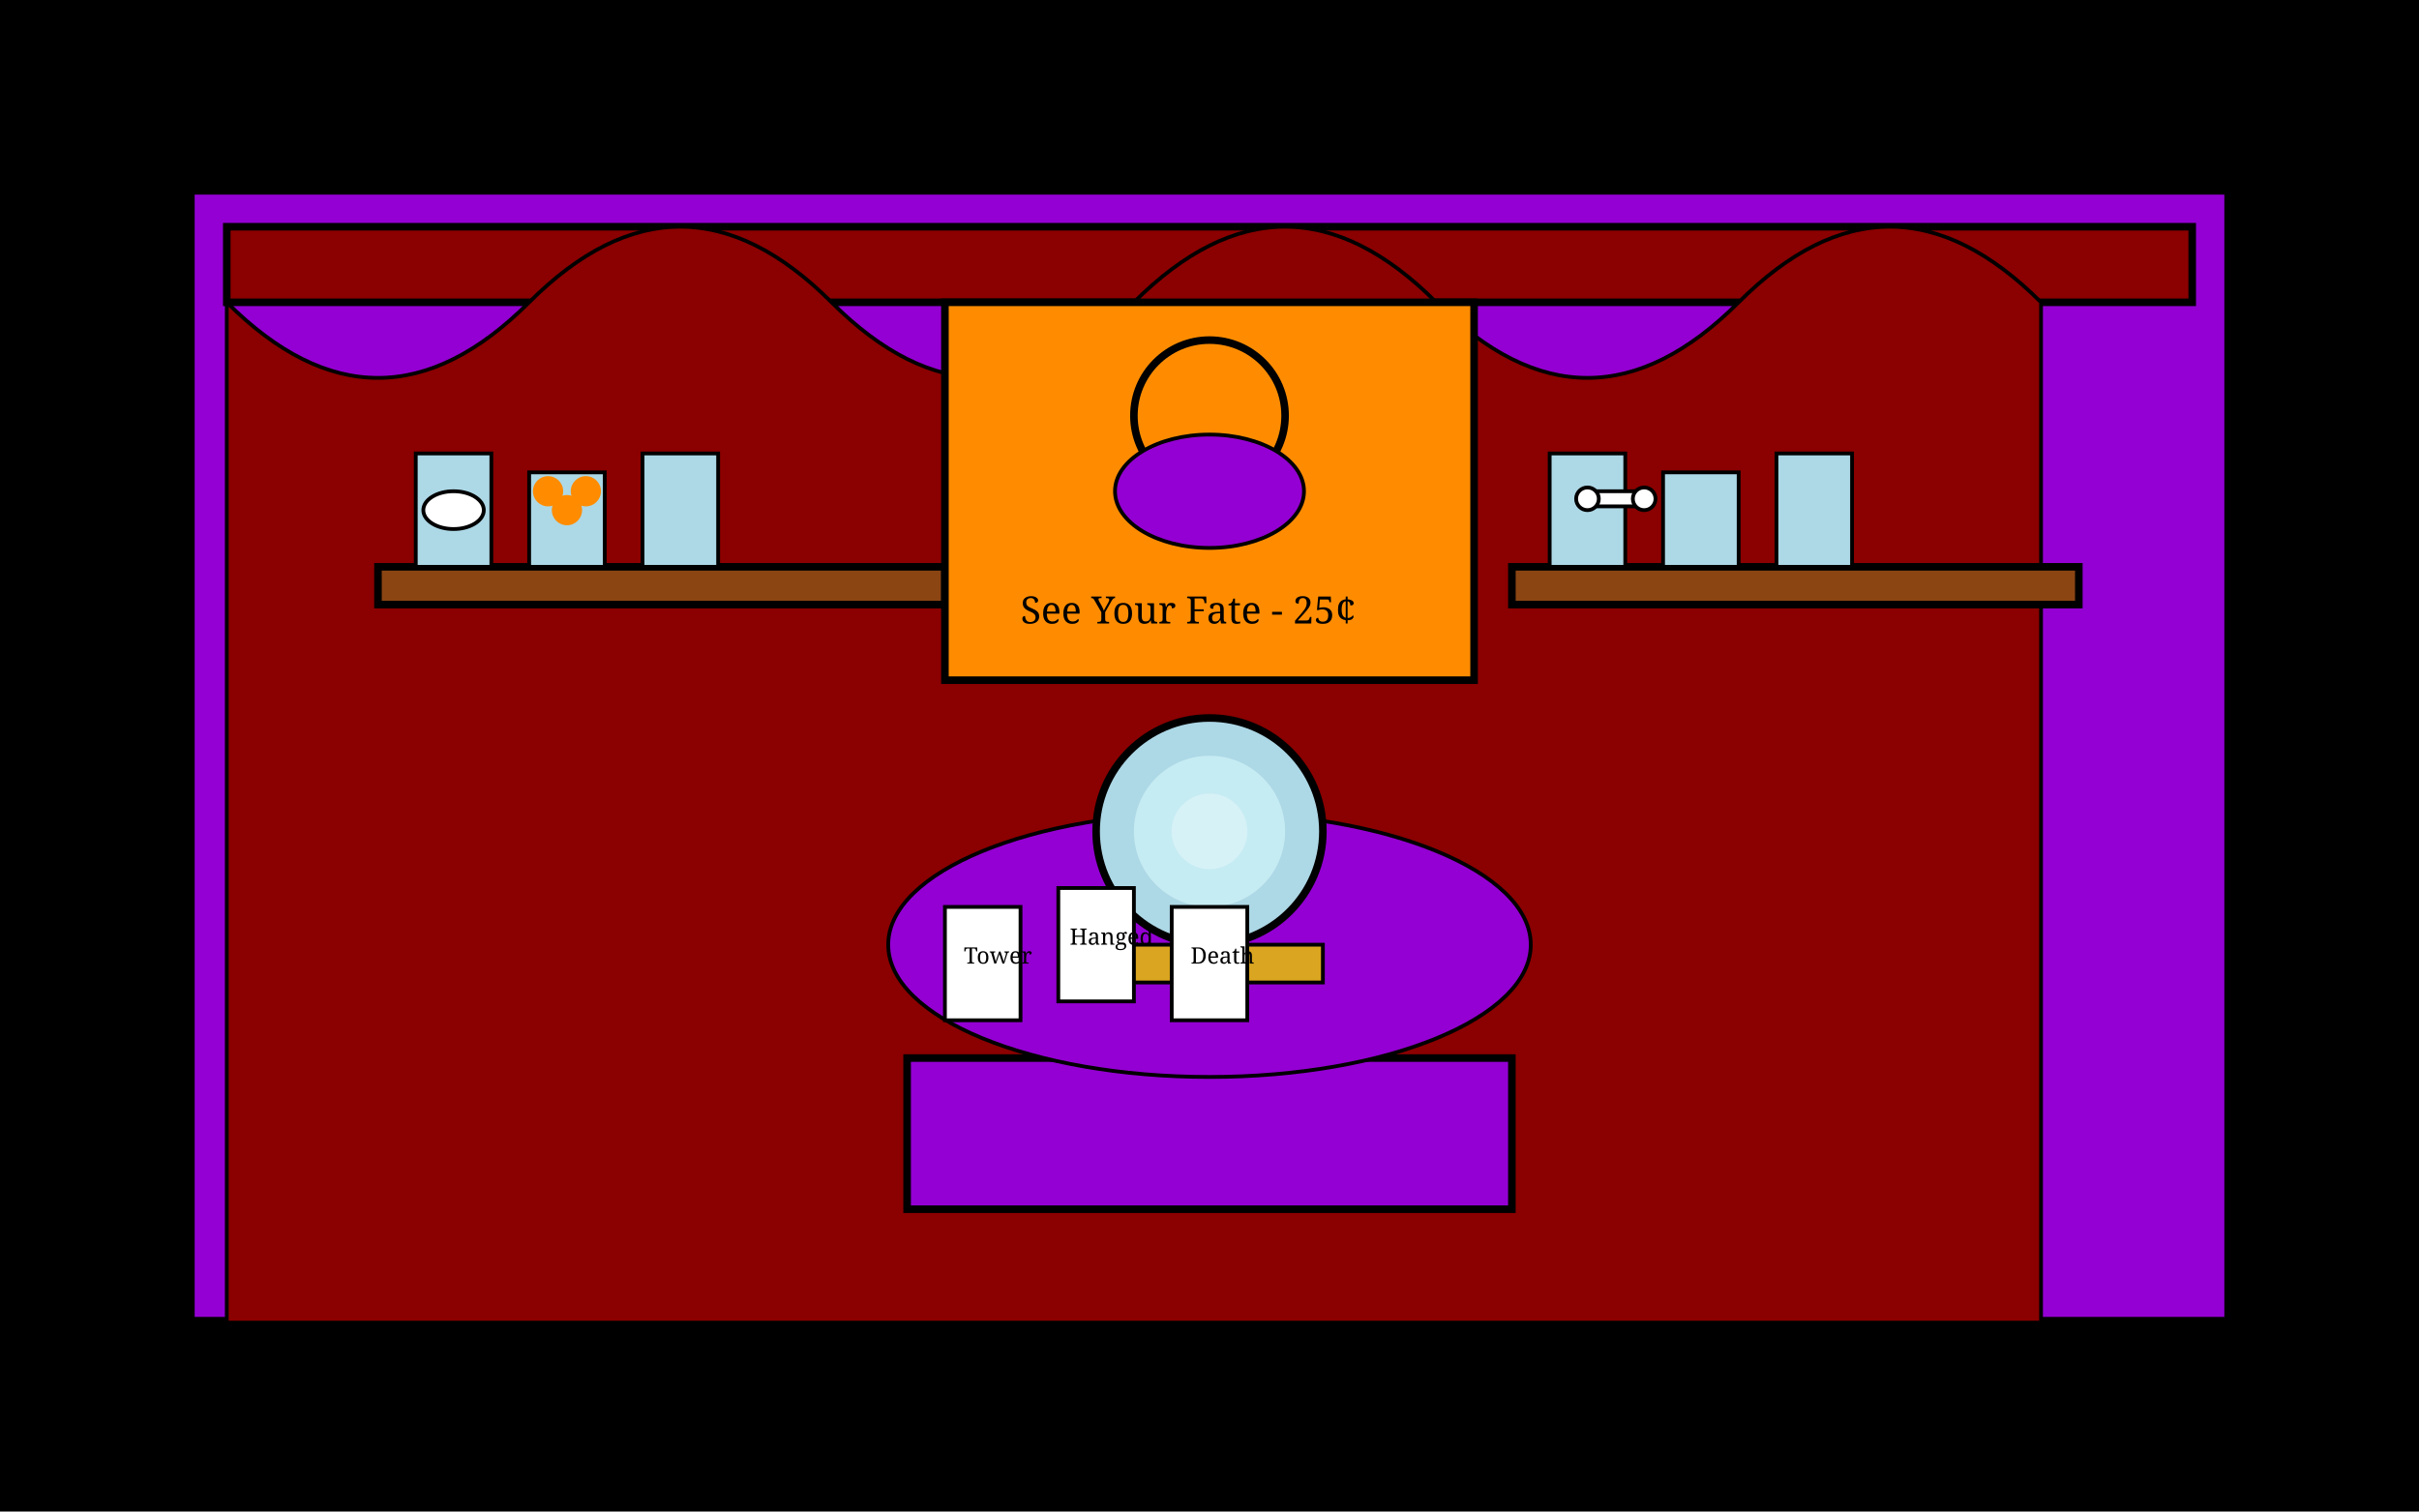
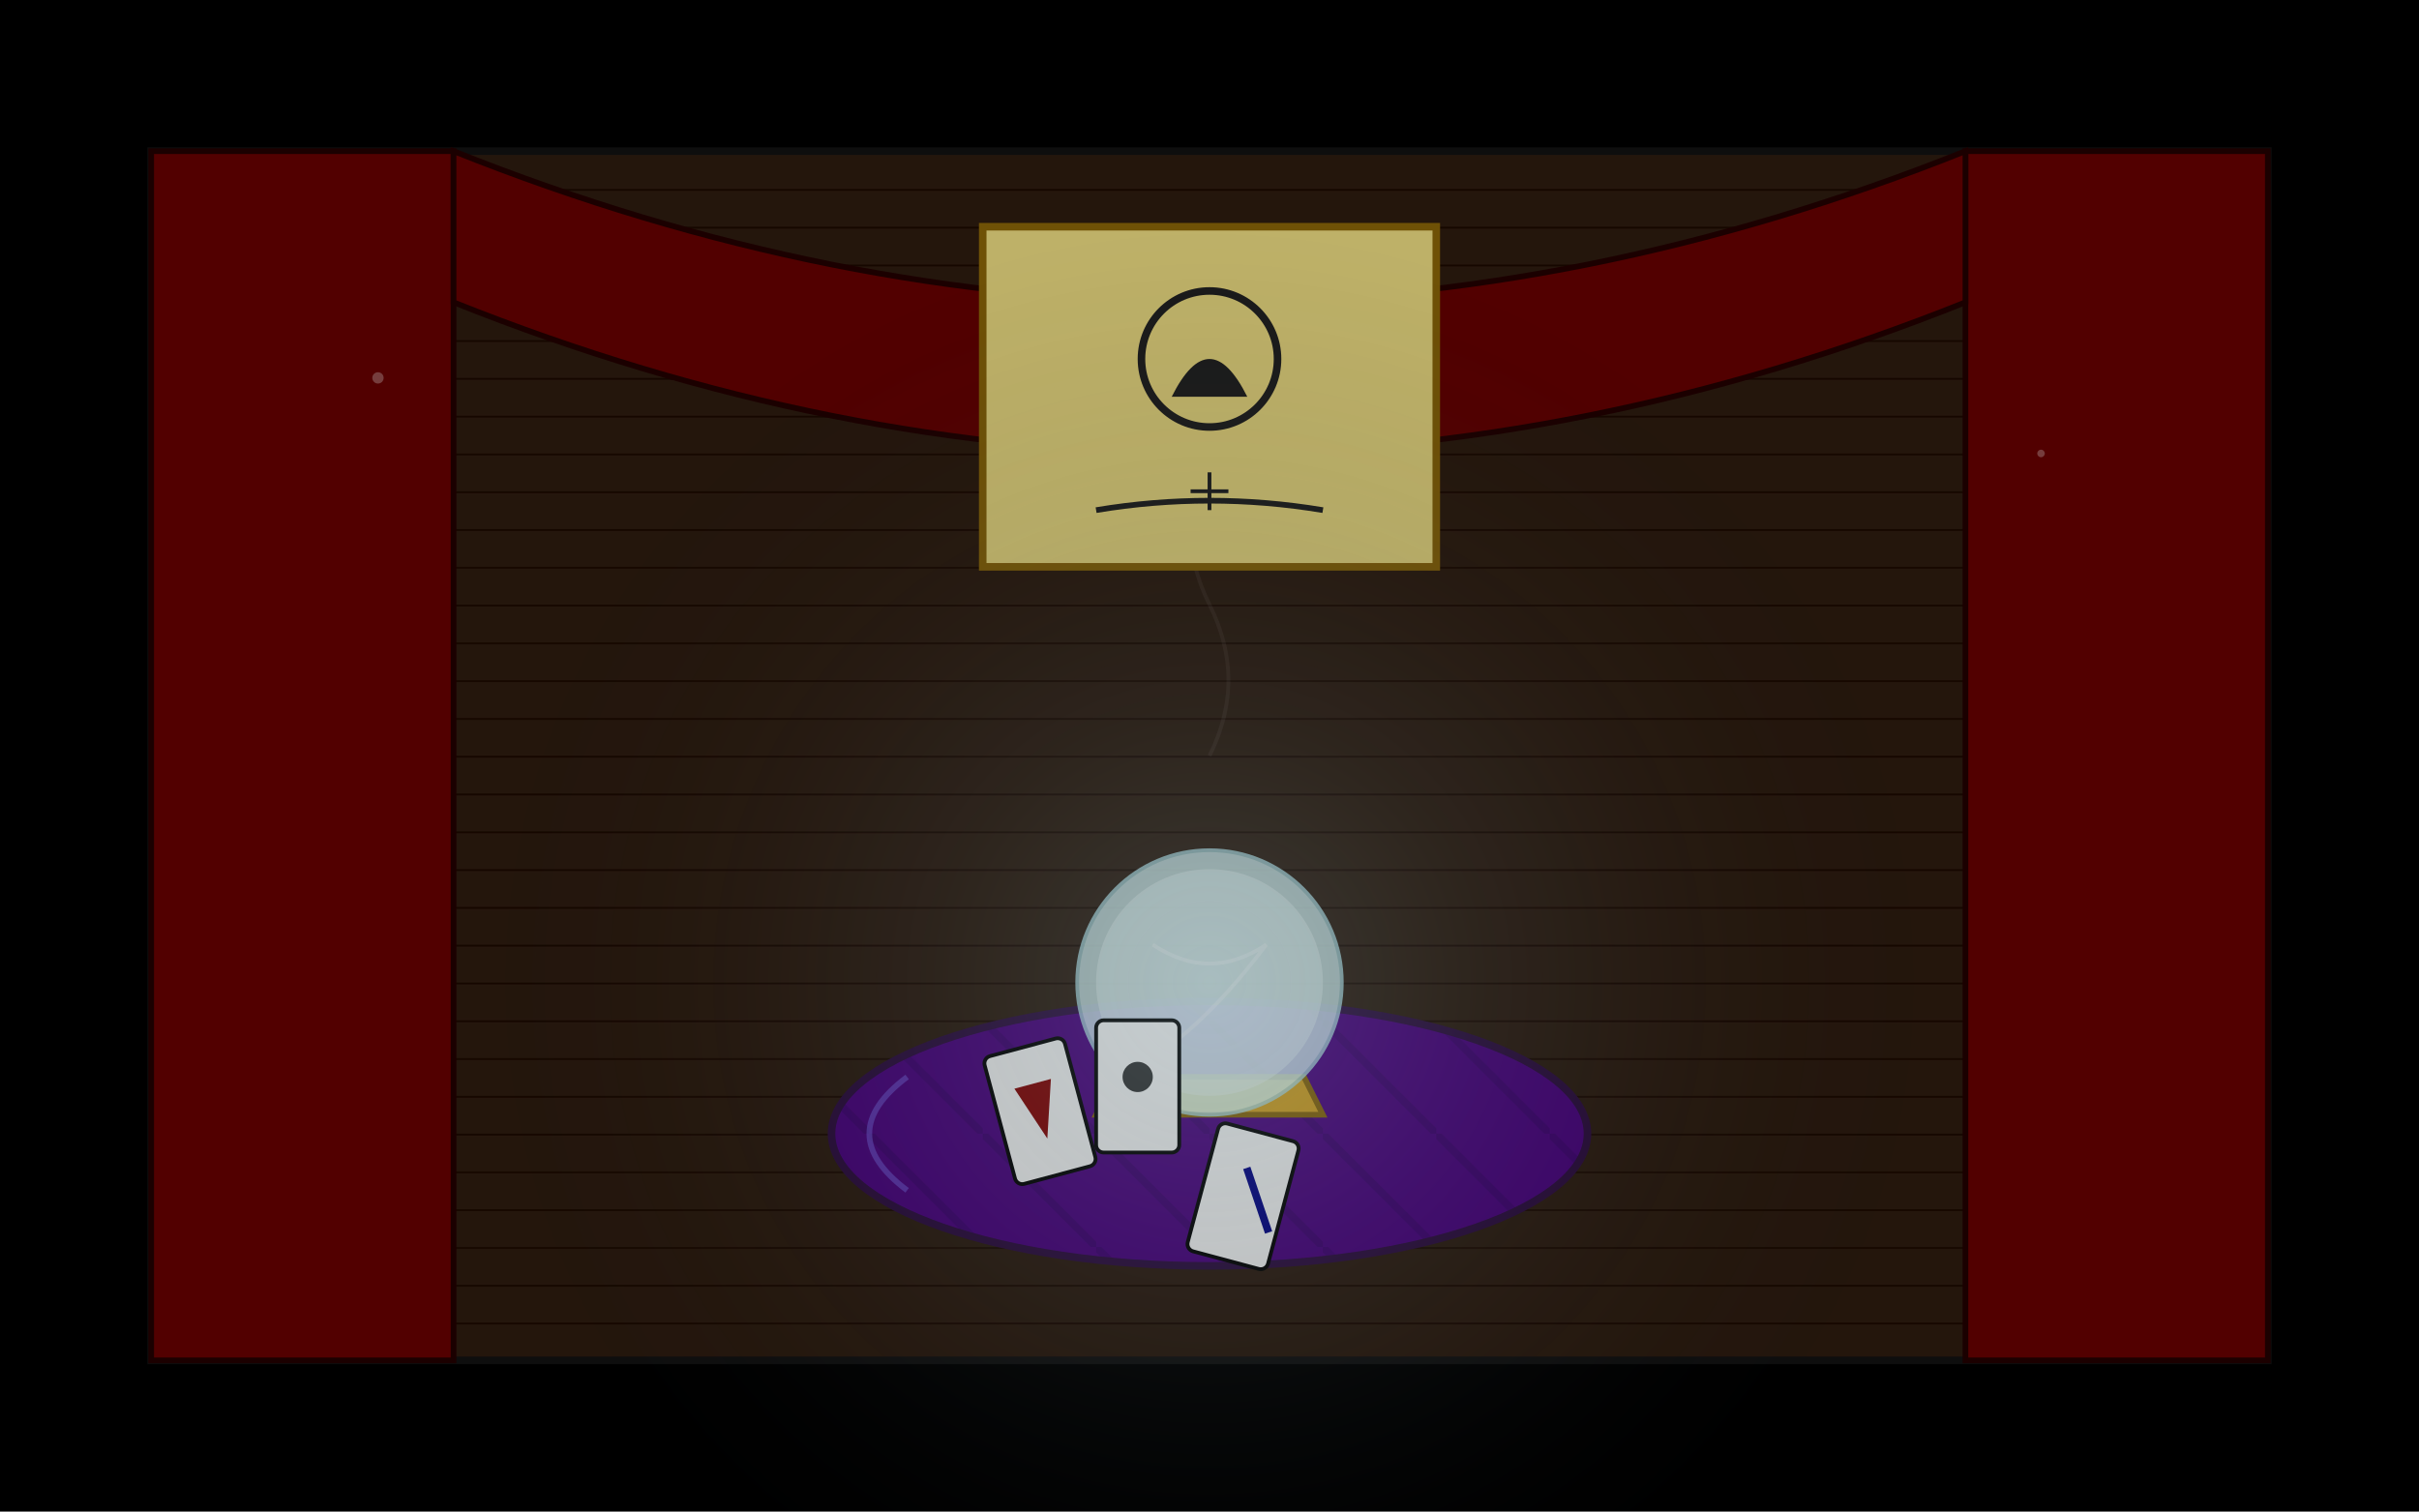
<svg xmlns="http://www.w3.org/2000/svg" width="640" height="400" viewBox="0 0 640 400">
+   <defs>
+     <pattern id="velvet-texture" width="30" height="30" patternUnits="userSpaceOnUse">
+       <rect width="30" height="30" fill="#4B0082" />
+       <path d="M 0 0 L 30 30" stroke="#310062" stroke-width="2" opacity="0.4" />
+     </pattern>
+     <pattern id="wagon-wood" width="50" height="10" patternUnits="userSpaceOnUse">
+       <rect width="50" height="10" fill="#2D1B0F" />
+       <line x1="0" y1="0" x2="50" y2="0" stroke="#1D0B00" stroke-width="1" />
+     </pattern>
+   </defs>
  <rect width="640" height="400" fill="#000000" />
-   <rect x="50" y="50" width="540" height="300" fill="#9400D3" stroke="#000000" stroke-width="3" />
-   <rect x="60" y="60" width="520" height="20" fill="#8B0000" stroke="#000000" stroke-width="2" />
-   <path d="M60,80 Q100,120 140,80 Q180,40 220,80 Q260,120 300,80 Q340,40 380,80 Q420,120 460,80 Q500,40 540,80 L540,350 L60,350 Z" fill="#8B0000" stroke="#000000" stroke-width="1" />
-   <ellipse cx="320" cy="250" rx="80" ry="30" fill="#9400D3" stroke="#000000" stroke-width="2" />
-   <rect x="240" y="280" width="160" height="40" fill="#9400D3" stroke="#000000" stroke-width="2" />
-   <ellipse cx="320" cy="250" rx="85" ry="35" fill="#9400D3" stroke="#000000" stroke-width="1" />
-   <circle cx="320" cy="220" r="30" fill="#ADD8E6" stroke="#000000" stroke-width="2" />
-   <circle cx="320" cy="220" r="20" fill="#E0FFFF" opacity="0.5" />
-   <circle cx="320" cy="220" r="10" fill="#FFFFFF" opacity="0.3" />
-   <rect x="290" y="250" width="60" height="10" fill="#DAA520" stroke="#000000" stroke-width="1" />
-   <rect x="250" y="240" width="20" height="30" fill="#FFFFFF" stroke="#000000" stroke-width="1" />
-   <rect x="280" y="235" width="20" height="30" fill="#FFFFFF" stroke="#000000" stroke-width="1" />
-   <rect x="310" y="240" width="20" height="30" fill="#FFFFFF" stroke="#000000" stroke-width="1" />
-   <text x="255" y="255" font-family="serif" font-size="6" fill="#000000">Tower</text>
-   <text x="283" y="250" font-family="serif" font-size="6" fill="#000000">Hanged</text>
-   <text x="315" y="255" font-family="serif" font-size="6" fill="#000000">Death</text>
-   <rect x="100" y="150" width="150" height="10" fill="#8B4513" stroke="#000000" stroke-width="2" />
-   <rect x="400" y="150" width="150" height="10" fill="#8B4513" stroke="#000000" stroke-width="2" />
-   <rect x="110" y="120" width="20" height="30" fill="#ADD8E6" stroke="#000000" stroke-width="1" />
-   <rect x="140" y="125" width="20" height="25" fill="#ADD8E6" stroke="#000000" stroke-width="1" />
-   <rect x="170" y="120" width="20" height="30" fill="#ADD8E6" stroke="#000000" stroke-width="1" />
-   <rect x="410" y="120" width="20" height="30" fill="#ADD8E6" stroke="#000000" stroke-width="1" />
-   <rect x="440" y="125" width="20" height="25" fill="#ADD8E6" stroke="#000000" stroke-width="1" />
-   <rect x="470" y="120" width="20" height="30" fill="#ADD8E6" stroke="#000000" stroke-width="1" />
-   <rect x="250" y="80" width="140" height="100" fill="#FF8C00" stroke="#000000" stroke-width="2" />
-   <circle cx="320" cy="110" r="20" fill="#FF8C00" stroke="#000000" stroke-width="2" />
-   <ellipse cx="320" cy="130" rx="25" ry="15" fill="#9400D3" stroke="#000000" stroke-width="1" />
-   <text x="270" y="165" font-family="serif" font-size="10" fill="#000000">See Your Fate - 25¢</text>
-   <ellipse cx="120" cy="135" rx="8" ry="5" fill="#FFFFFF" stroke="#000000" stroke-width="1" />
-   <circle cx="150" cy="135" r="4" fill="#FF8C00" />
-   <circle cx="155" cy="130" r="4" fill="#FF8C00" />
-   <circle cx="145" cy="130" r="4" fill="#FF8C00" />
-   <rect x="420" y="130" width="15" height="4" fill="#FFFFFF" stroke="#000000" stroke-width="1" />
-   <circle cx="420" cy="132" r="3" fill="#FFFFFF" stroke="#000000" stroke-width="1" />
-   <circle cx="435" cy="132" r="3" fill="#FFFFFF" stroke="#000000" stroke-width="1" />
+   <rect x="40" y="40" width="560" height="320" fill="url(#wagon-wood)" stroke="#111" stroke-width="2" />
+   <g id="drapes" fill="#600" stroke="#200" stroke-width="1.5">
+     <path d="M 40 40 L 120 40 L 120 360 L 40 360 Z" />
+     <path d="M 520 40 L 600 40 L 600 360 L 520 360 Z" />
+     <path d="M 120 40 Q 320 120 520 40 L 520 80 Q 320 160 120 80 Z" />
+   </g>
+   <g opacity="0.3" fill="#fff">
+     <circle cx="100" cy="100" r="1.5" />
+     <circle cx="540" cy="120" r="1" />
+     <path d="M 320 200 Q 330 180 320 160 Q 310 140 320 120" fill="none" stroke="#fff" stroke-width="1" opacity="0.2" />
+   </g>
+   <g id="table" transform="translate(320, 300)">
+     <ellipse cx="0" cy="0" rx="100" ry="35" fill="url(#velvet-texture)" stroke="#2D0B40" stroke-width="2" />
+     <path d="M -80 15 Q -100 0 -80 -15" fill="none" stroke="#7B68EE" stroke-width="1.5" opacity="0.5" />
+   </g>
+   <g id="crystal-ball" transform="translate(320, 260)">
+     <path d="M -25 25 L 25 25 L 30 35 L -30 35 Z" fill="#DAA520" stroke="#8B6508" stroke-width="1.5" />
+     <circle cx="0" cy="0" r="35" fill="#E0FFFF" stroke="#B0E0E6" stroke-width="1" opacity="0.8" />
+     <circle cx="0" cy="0" r="30" fill="#F0FFFF" opacity="0.4" />
+     <path d="M -15 -10 Q 0 0 15 -10 Q 0 10 -15 20" fill="none" stroke="#fff" stroke-width="1" opacity="0.3" />
+   </g>
+   <g id="tarot-spread" transform="translate(260, 280)">
+     <rect x="0" y="0" width="22" height="35" rx="2" fill="#fff" stroke="#000" stroke-width="1" transform="rotate(-15)" />
+     <rect x="30" y="-10" width="22" height="35" rx="2" fill="#fff" stroke="#000" stroke-width="1" />
+     <rect x="65" y="0" width="22" height="35" rx="2" fill="#fff" stroke="#000" stroke-width="1" transform="rotate(15)" />
+     <circle cx="41" cy="5" r="4" fill="#000" opacity="0.8" />
+     <path d="M 6 10 L 16 10 L 11 25 Z" fill="#800" transform="rotate(-15)" />
+     <path d="M 75 10 L 85 25" stroke="#008" stroke-width="2" transform="rotate(15)" />
+   </g>
+   <g transform="translate(260, 60)">
+     <rect width="120" height="90" fill="#EEDD82" stroke="#8B6508" stroke-width="2" />
+     <circle cx="60" cy="35" r="18" fill="none" stroke="#222" stroke-width="2" />
+     <path d="M 50 45 Q 60 25 70 45" fill="#222" />
+     <path d="M 30 75 Q 60 70 90 75" fill="none" stroke="#222" stroke-width="1.5" />
+     <path d="M 55 70 L 65 70 M 60 65 L 60 75" stroke="#222" stroke-width="1" />
+   </g>
+   <rect width="640" height="400" fill="#000" opacity="0.2" />
+   <radialGradient id="lamp-glow" cx="320" cy="260" r="200" gradientUnits="userSpaceOnUse">
+     <stop offset="0%" stop-color="#ADD8E6" stop-opacity="0.2" />
+     <stop offset="100%" stop-color="#000" stop-opacity="0" />
+   </radialGradient>
+   <rect width="640" height="400" fill="url(#lamp-glow)" />
</svg>
